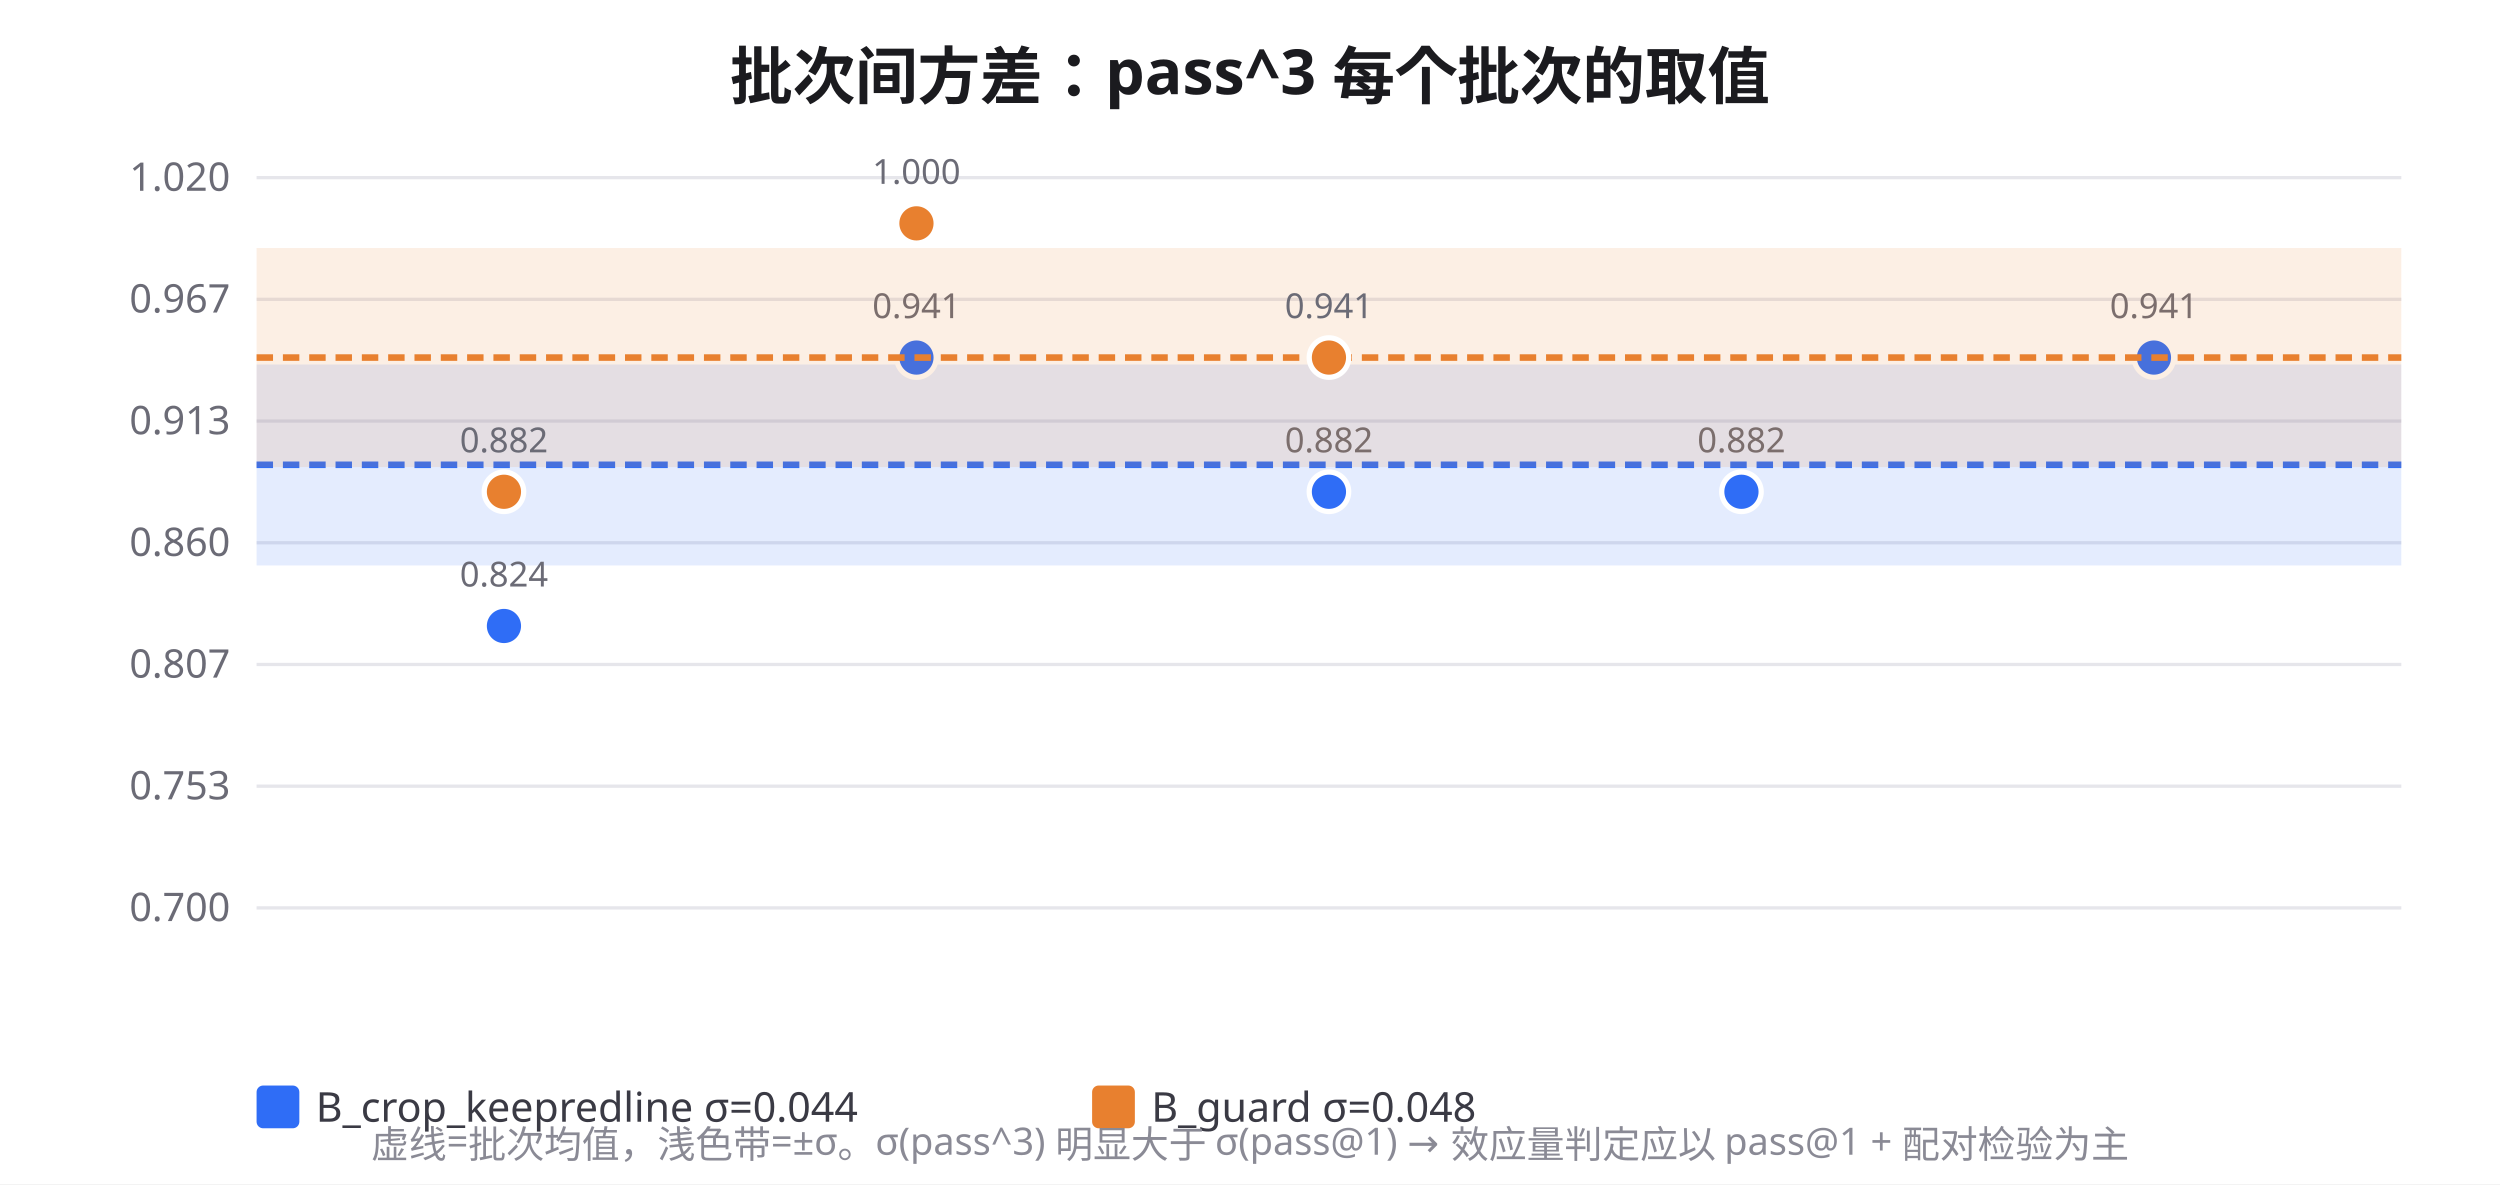
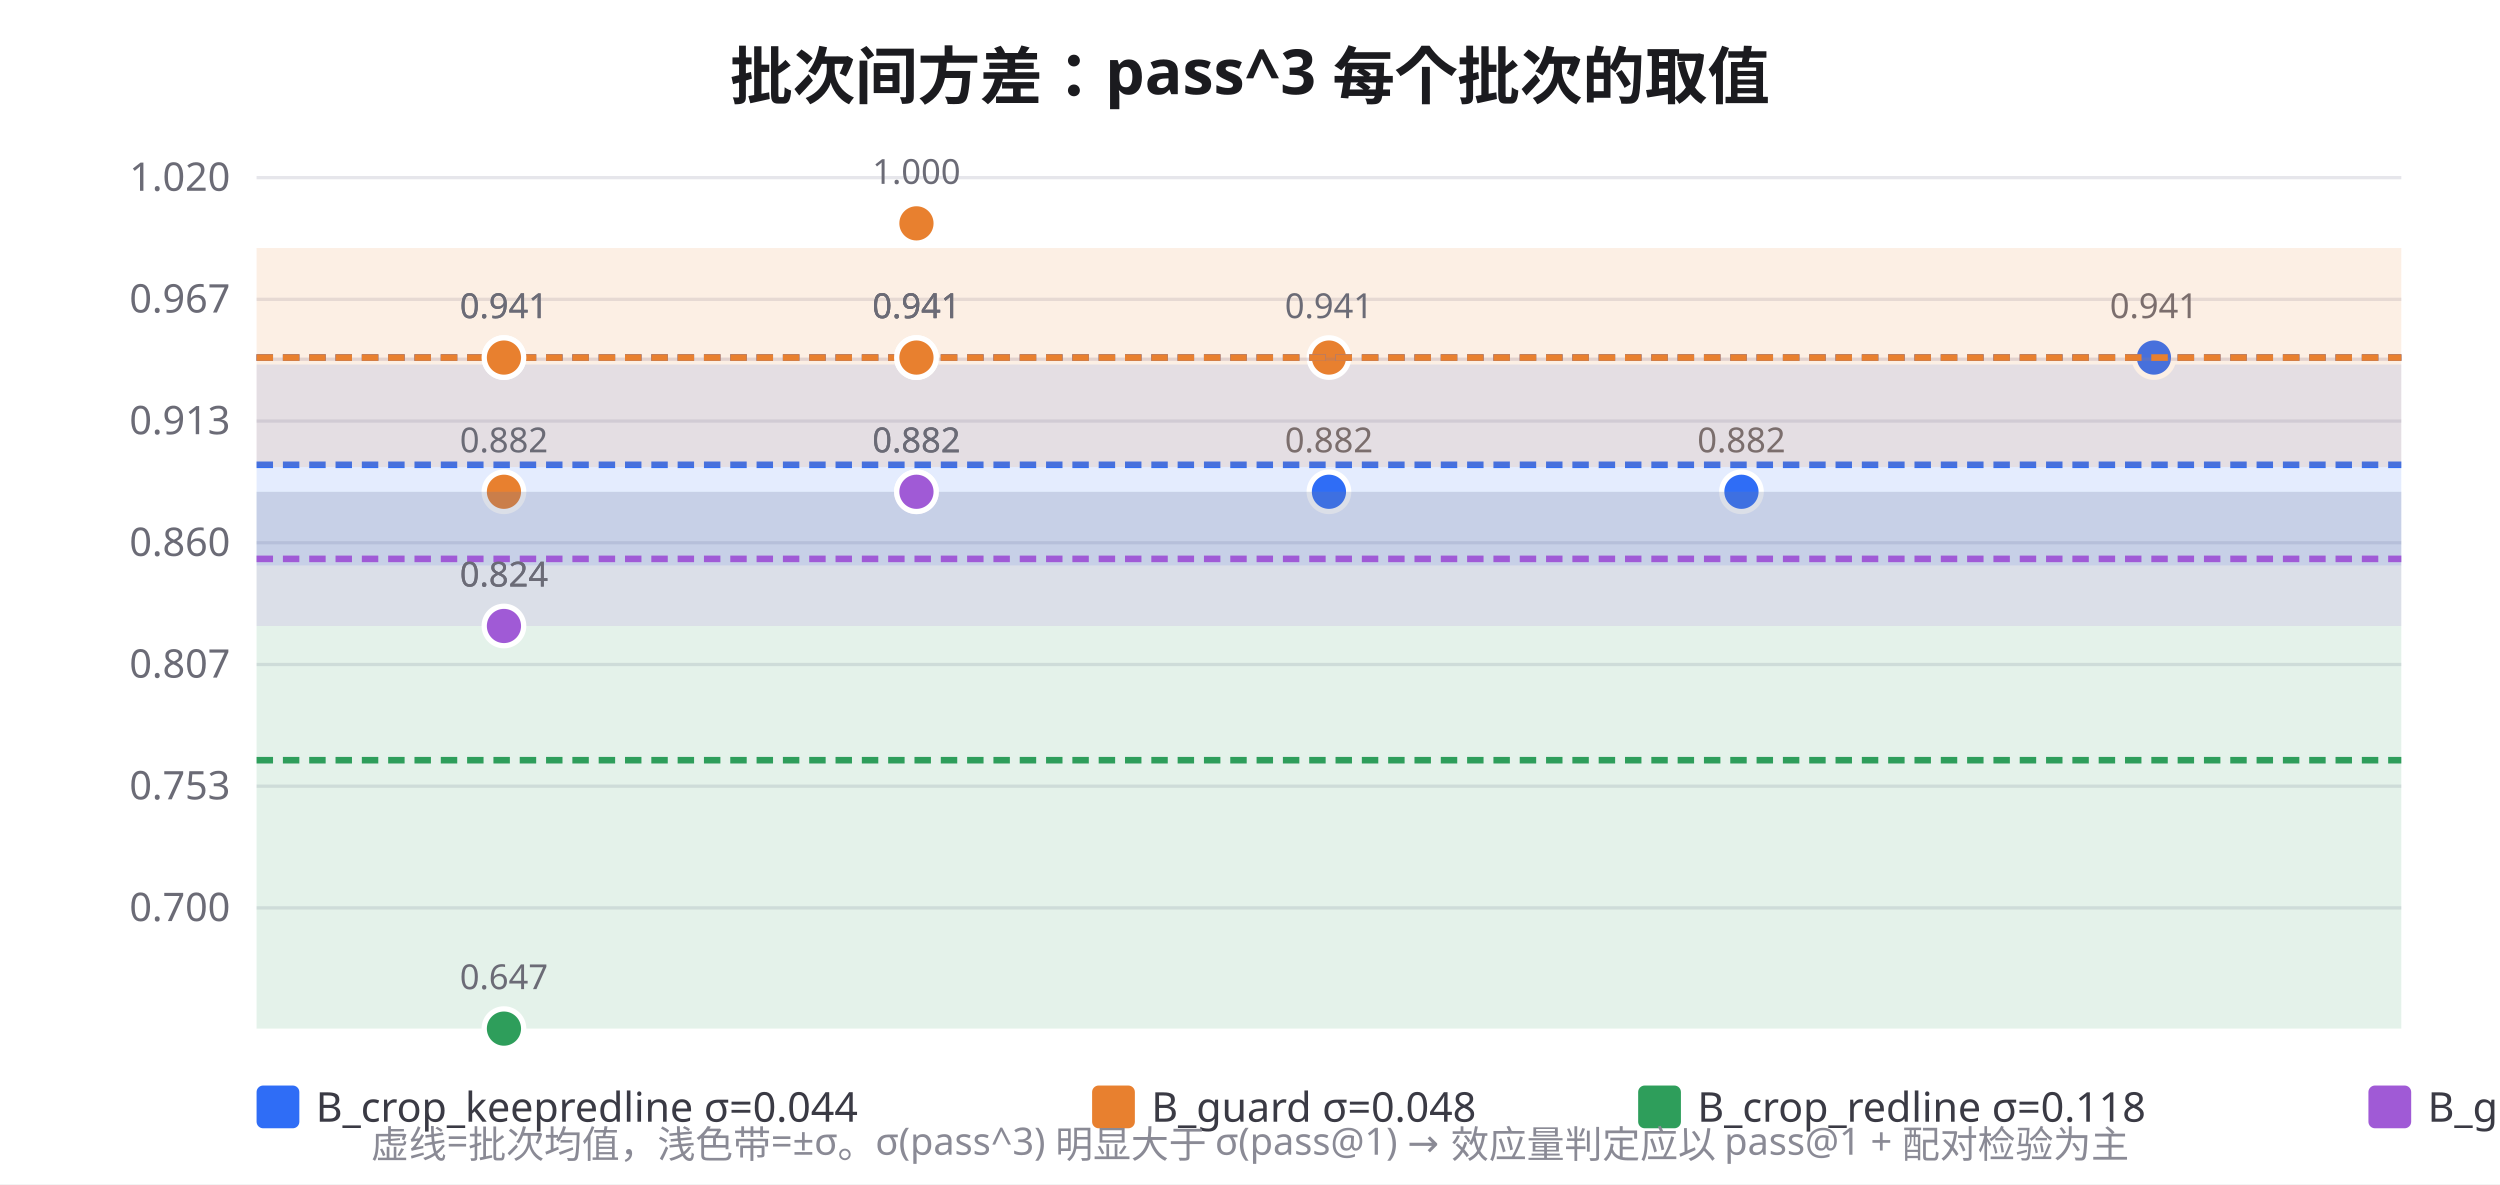
<svg xmlns="http://www.w3.org/2000/svg" width="760" height="360" viewBox="0 0 760 360" font-family="Microsoft YaHei, PingFang SC, Segoe UI, sans-serif">
  <rect width="760" height="360" fill="#ffffff" />
  <text x="380" y="30" font-size="19" font-weight="600" fill="#1b1b1f" text-anchor="middle">批次间方差：pass^3 每个批次的取值</text>
  <line x1="78" y1="276.0" x2="730" y2="276.0" stroke="#e6e6eb" />
  <text x="70" y="280.0" font-size="12" fill="#6b6b76" text-anchor="end">0.700</text>
  <line x1="78" y1="239.0" x2="730" y2="239.0" stroke="#e6e6eb" />
  <text x="70" y="243.0" font-size="12" fill="#6b6b76" text-anchor="end">0.753</text>
  <line x1="78" y1="202.0" x2="730" y2="202.0" stroke="#e6e6eb" />
  <text x="70" y="206.0" font-size="12" fill="#6b6b76" text-anchor="end">0.807</text>
  <line x1="78" y1="165.0" x2="730" y2="165.0" stroke="#e6e6eb" />
  <text x="70" y="169.0" font-size="12" fill="#6b6b76" text-anchor="end">0.860</text>
  <line x1="78" y1="128.0" x2="730" y2="128.0" stroke="#e6e6eb" />
  <text x="70" y="132.0" font-size="12" fill="#6b6b76" text-anchor="end">0.913</text>
  <line x1="78" y1="91.0" x2="730" y2="91.0" stroke="#e6e6eb" />
  <text x="70" y="95.0" font-size="12" fill="#6b6b76" text-anchor="end">0.967</text>
  <line x1="78" y1="54.0" x2="730" y2="54.0" stroke="#e6e6eb" />
  <text x="70" y="58.0" font-size="12" fill="#6b6b76" text-anchor="end">1.020</text>
  <rect x="78.0" y="110.8" width="652.0" height="61.1" fill="#2f6df6" opacity="0.13" />
  <line x1="78" y1="141.3" x2="730" y2="141.3" stroke="#2f6df6" stroke-width="2" stroke-dasharray="5 3" />
  <circle cx="153.2" cy="190.3" r="6" fill="#2f6df6" stroke="#ffffff" stroke-width="1.6" />
  <text x="153.2" y="178.3" font-size="10.5" fill="#6b6b76" text-anchor="middle">0.824</text>
  <circle cx="278.6" cy="108.7" r="6" fill="#2f6df6" stroke="#ffffff" stroke-width="1.6" />
  <text x="278.6" y="96.7" font-size="10.5" fill="#6b6b76" text-anchor="middle">0.941</text>
  <circle cx="404.0" cy="149.5" r="6" fill="#2f6df6" stroke="#ffffff" stroke-width="1.6" />
  <text x="404.0" y="137.5" font-size="10.5" fill="#6b6b76" text-anchor="middle">0.882</text>
  <circle cx="529.4" cy="149.5" r="6" fill="#2f6df6" stroke="#ffffff" stroke-width="1.6" />
  <text x="529.4" y="137.5" font-size="10.5" fill="#6b6b76" text-anchor="middle">0.882</text>
  <circle cx="654.8" cy="108.7" r="6" fill="#2f6df6" stroke="#ffffff" stroke-width="1.6" />
  <text x="654.8" y="96.7" font-size="10.5" fill="#6b6b76" text-anchor="middle">0.941</text>
  <rect x="78" y="330" width="13" height="13" fill="#2f6df6" rx="2" />
  <text x="96" y="341" font-size="12.5" fill="#3a3a44">B_crop_keepredline  σ=0.044</text>
  <rect x="78.0" y="75.4" width="652.0" height="66.6" fill="#e8802f" opacity="0.13" />
  <line x1="78" y1="108.7" x2="730" y2="108.7" stroke="#e8802f" stroke-width="2" stroke-dasharray="5 3" />
  <circle cx="153.2" cy="149.5" r="6" fill="#e8802f" stroke="#ffffff" stroke-width="1.6" />
  <text x="153.2" y="137.5" font-size="10.5" fill="#6b6b76" text-anchor="middle">0.882</text>
  <circle cx="278.6" cy="67.9" r="6" fill="#e8802f" stroke="#ffffff" stroke-width="1.6" />
  <text x="278.6" y="55.9" font-size="10.5" fill="#6b6b76" text-anchor="middle">1.000</text>
  <circle cx="404.0" cy="108.7" r="6" fill="#e8802f" stroke="#ffffff" stroke-width="1.6" />
  <text x="404.0" y="96.7" font-size="10.5" fill="#6b6b76" text-anchor="middle">0.941</text>
  <rect x="332" y="330" width="13" height="13" fill="#e8802f" rx="2" />
  <text x="350" y="341" font-size="12.5" fill="#3a3a44">B_guard  σ=0.048</text>
+   <rect x="78.0" y="149.5" width="652.0" height="163.2" fill="#2e9e5b" opacity="0.13" />
+   <line x1="78" y1="231.1" x2="730" y2="231.1" stroke="#2e9e5b" stroke-width="2" stroke-dasharray="5 3" />
+   <circle cx="153.2" cy="312.7" r="6" fill="#2e9e5b" stroke="#ffffff" stroke-width="1.6" />
+   <text x="153.2" y="300.7" font-size="10.5" fill="#6b6b76" text-anchor="middle">0.647</text>
+   <circle cx="278.6" cy="149.5" r="6" fill="#2e9e5b" stroke="#ffffff" stroke-width="1.6" />
+   <text x="278.6" y="137.5" font-size="10.5" fill="#6b6b76" text-anchor="middle">0.882</text>
+   <rect x="498" y="330" width="13" height="13" fill="#2e9e5b" rx="2" />
+   <text x="516" y="341" font-size="12.5" fill="#3a3a44">B_crop_redline  σ=0.118</text>
+   <rect x="78.0" y="149.5" width="652.0" height="40.8" fill="#a05ad6" opacity="0.13" />
+   <line x1="78" y1="169.9" x2="730" y2="169.9" stroke="#a05ad6" stroke-width="2" stroke-dasharray="5 3" />
+   <circle cx="153.2" cy="190.3" r="6" fill="#a05ad6" stroke="#ffffff" stroke-width="1.6" />
+   <text x="153.2" y="178.3" font-size="10.5" fill="#6b6b76" text-anchor="middle">0.824</text>
+   <circle cx="278.6" cy="149.5" r="6" fill="#a05ad6" stroke="#ffffff" stroke-width="1.6" />
+   <text x="278.6" y="137.5" font-size="10.5" fill="#6b6b76" text-anchor="middle">0.882</text>
+   <rect x="720" y="330" width="13" height="13" fill="#a05ad6" rx="2" />
+   <text x="738" y="341" font-size="12.5" fill="#3a3a44">B_guard_redline  σ=0.029</text>
+   <rect x="78.0" y="108.7" width="652.0" height="1.0" fill="#2f6df6" opacity="0.13" />
+   <line x1="78" y1="108.7" x2="730" y2="108.7" stroke="#2f6df6" stroke-width="2" stroke-dasharray="5 3" />
+   <circle cx="153.2" cy="108.7" r="6" fill="#2f6df6" stroke="#ffffff" stroke-width="1.6" />
+   <text x="153.2" y="96.7" font-size="10.5" fill="#6b6b76" text-anchor="middle">0.941</text>
+   <circle cx="278.6" cy="108.7" r="6" fill="#2f6df6" stroke="#ffffff" stroke-width="1.6" />
+   <text x="278.6" y="96.7" font-size="10.5" fill="#6b6b76" text-anchor="middle">0.941</text>
+   <rect x="950" y="330" width="13" height="13" fill="#2f6df6" rx="2" />
+   <text x="968" y="341" font-size="12.5" fill="#3a3a44">B_crop_v2  σ=0.000</text>
+   <rect x="78.0" y="108.7" width="652.0" height="1.0" fill="#e8802f" opacity="0.13" />
+   <line x1="78" y1="108.7" x2="730" y2="108.7" stroke="#e8802f" stroke-width="2" stroke-dasharray="5 3" />
+   <circle cx="153.2" cy="108.7" r="6" fill="#e8802f" stroke="#ffffff" stroke-width="1.6" />
+   <text x="153.2" y="96.7" font-size="10.5" fill="#6b6b76" text-anchor="middle">0.941</text>
+   <circle cx="278.6" cy="108.7" r="6" fill="#e8802f" stroke="#ffffff" stroke-width="1.6" />
+   <text x="278.6" y="96.7" font-size="10.5" fill="#6b6b76" text-anchor="middle">0.941</text>
+   <rect x="1132" y="330" width="13" height="13" fill="#e8802f" rx="2" />
+   <text x="1150" y="341" font-size="12.5" fill="#3a3a44">B_guard_v2  σ=0.000</text>
  <text x="380" y="352" font-size="11.5" fill="#8a8a95" text-anchor="middle">虚线=批次均值，浅色带=±σ。σ(pass^3) 明显大于 σ(pass@1) → 效应量判定应以 pass@1 + 配对检验为主</text>
</svg>
